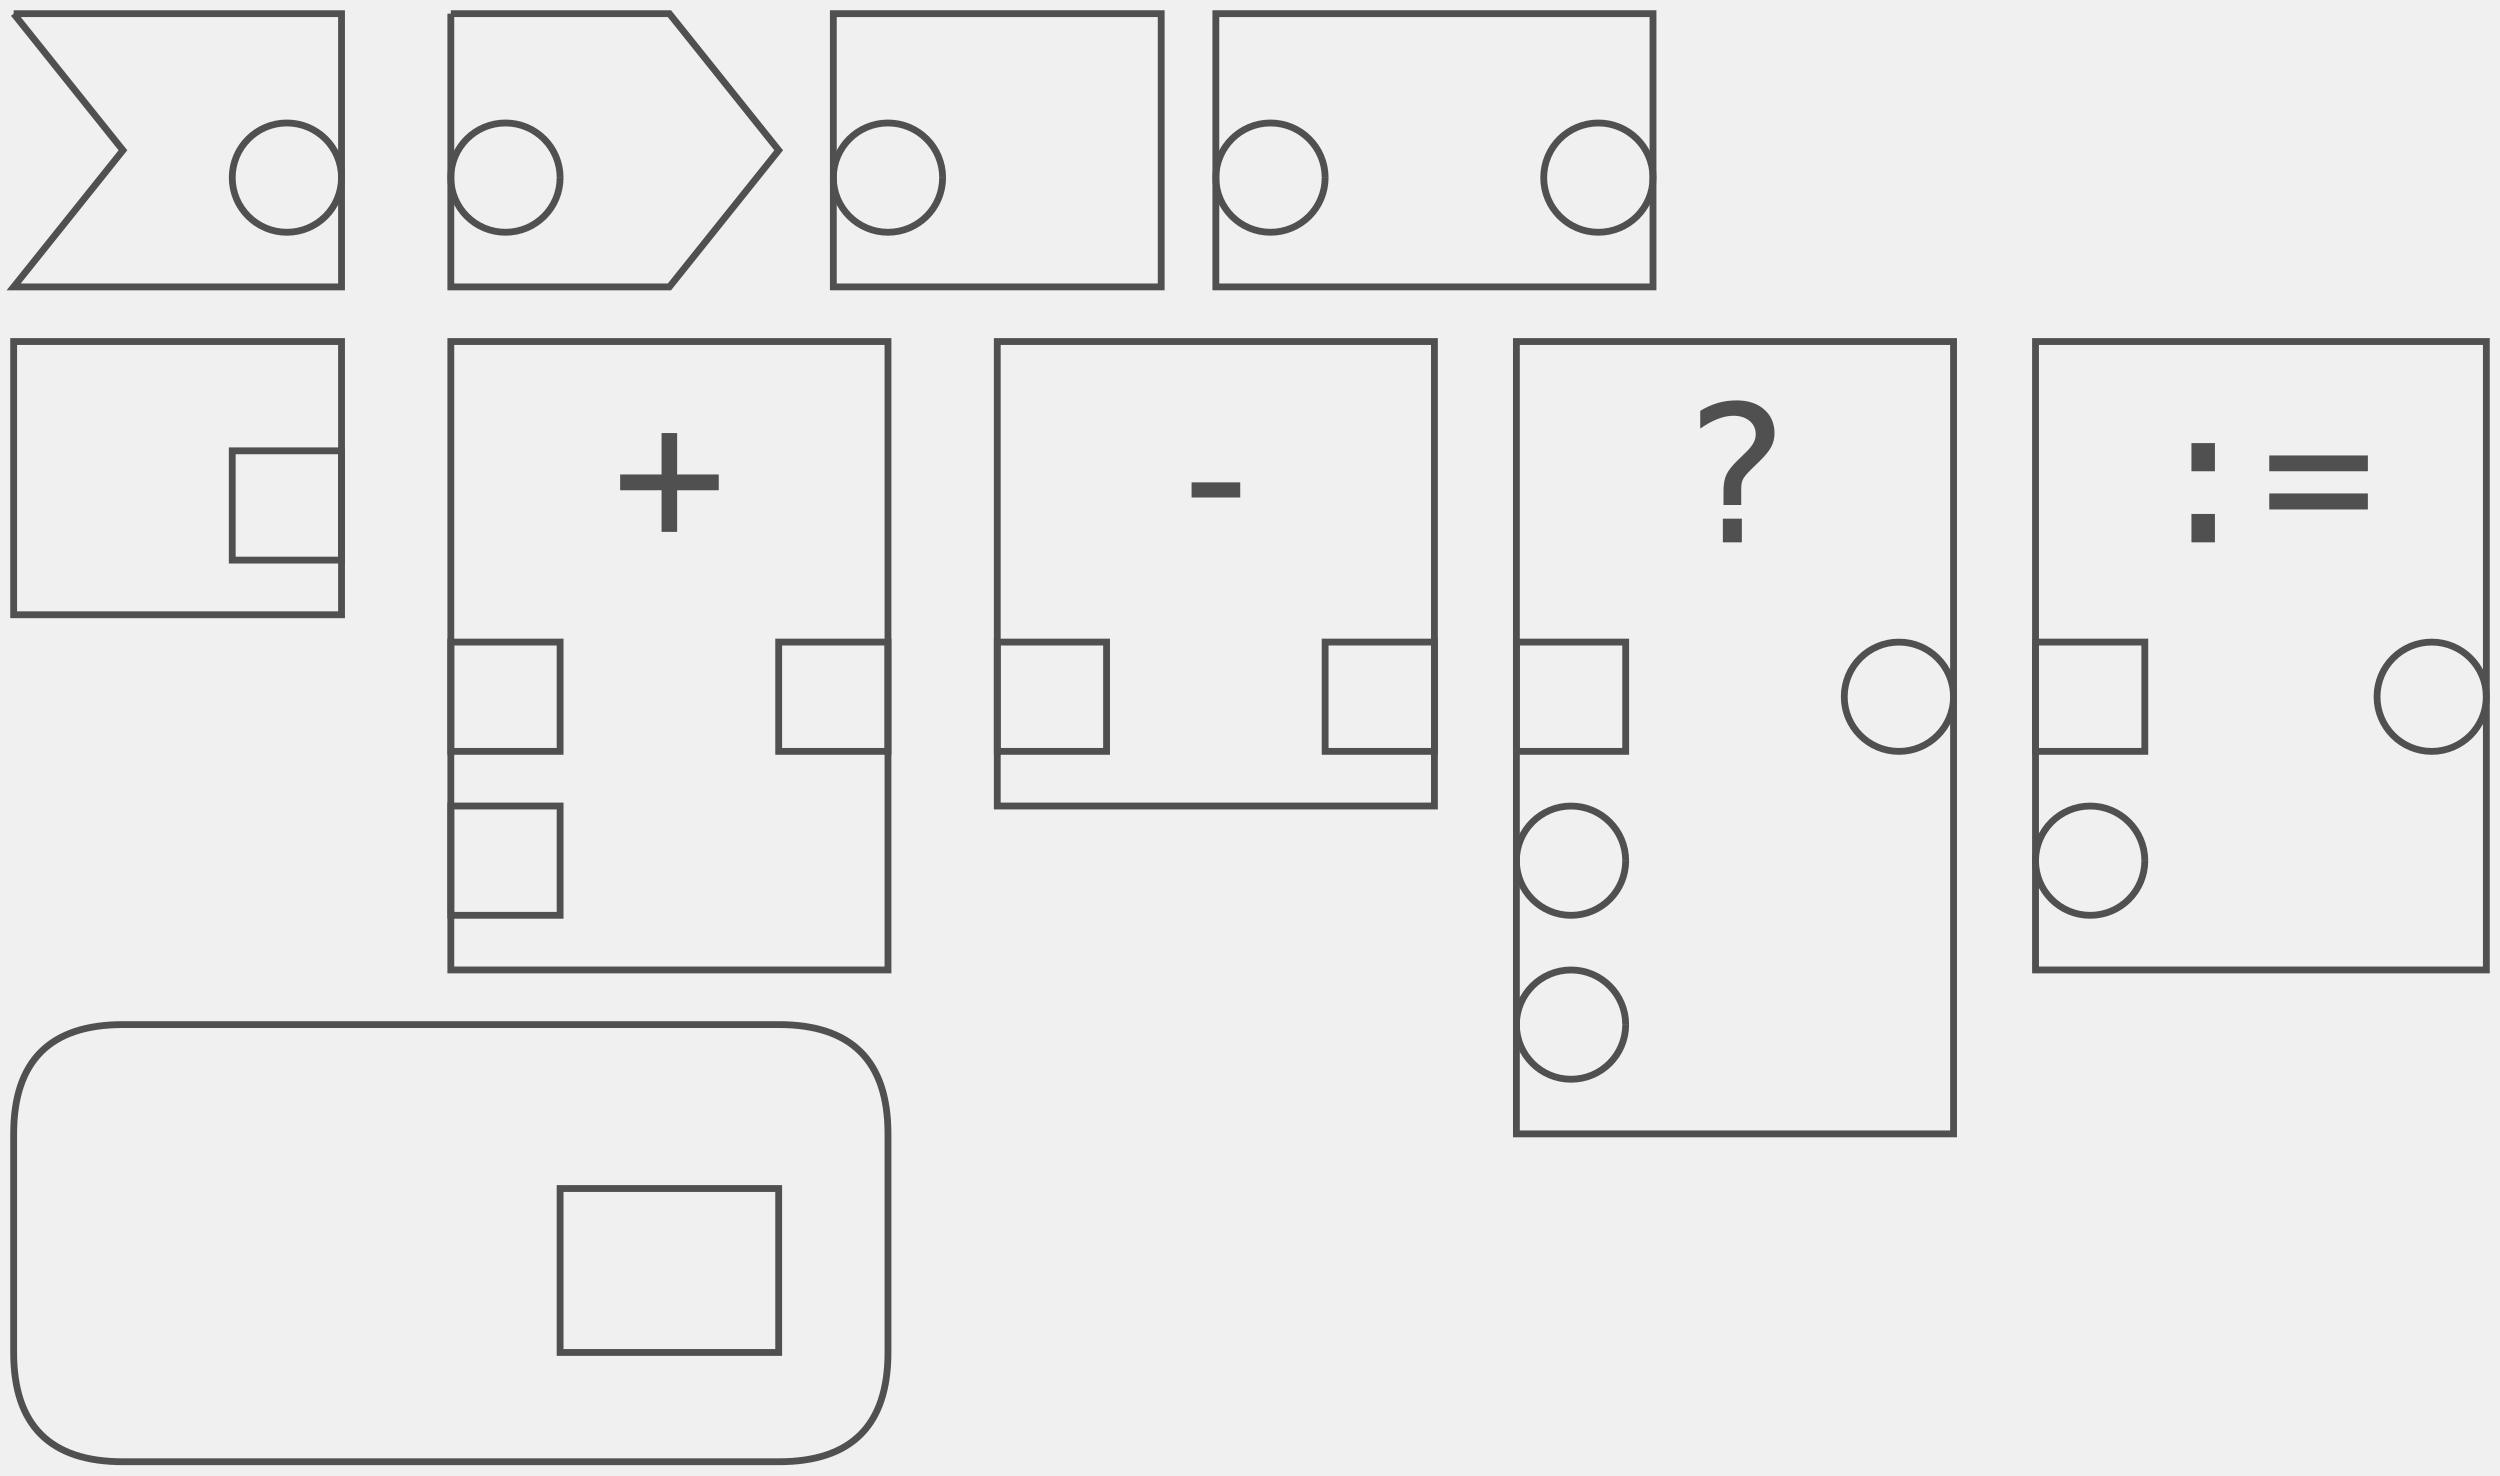
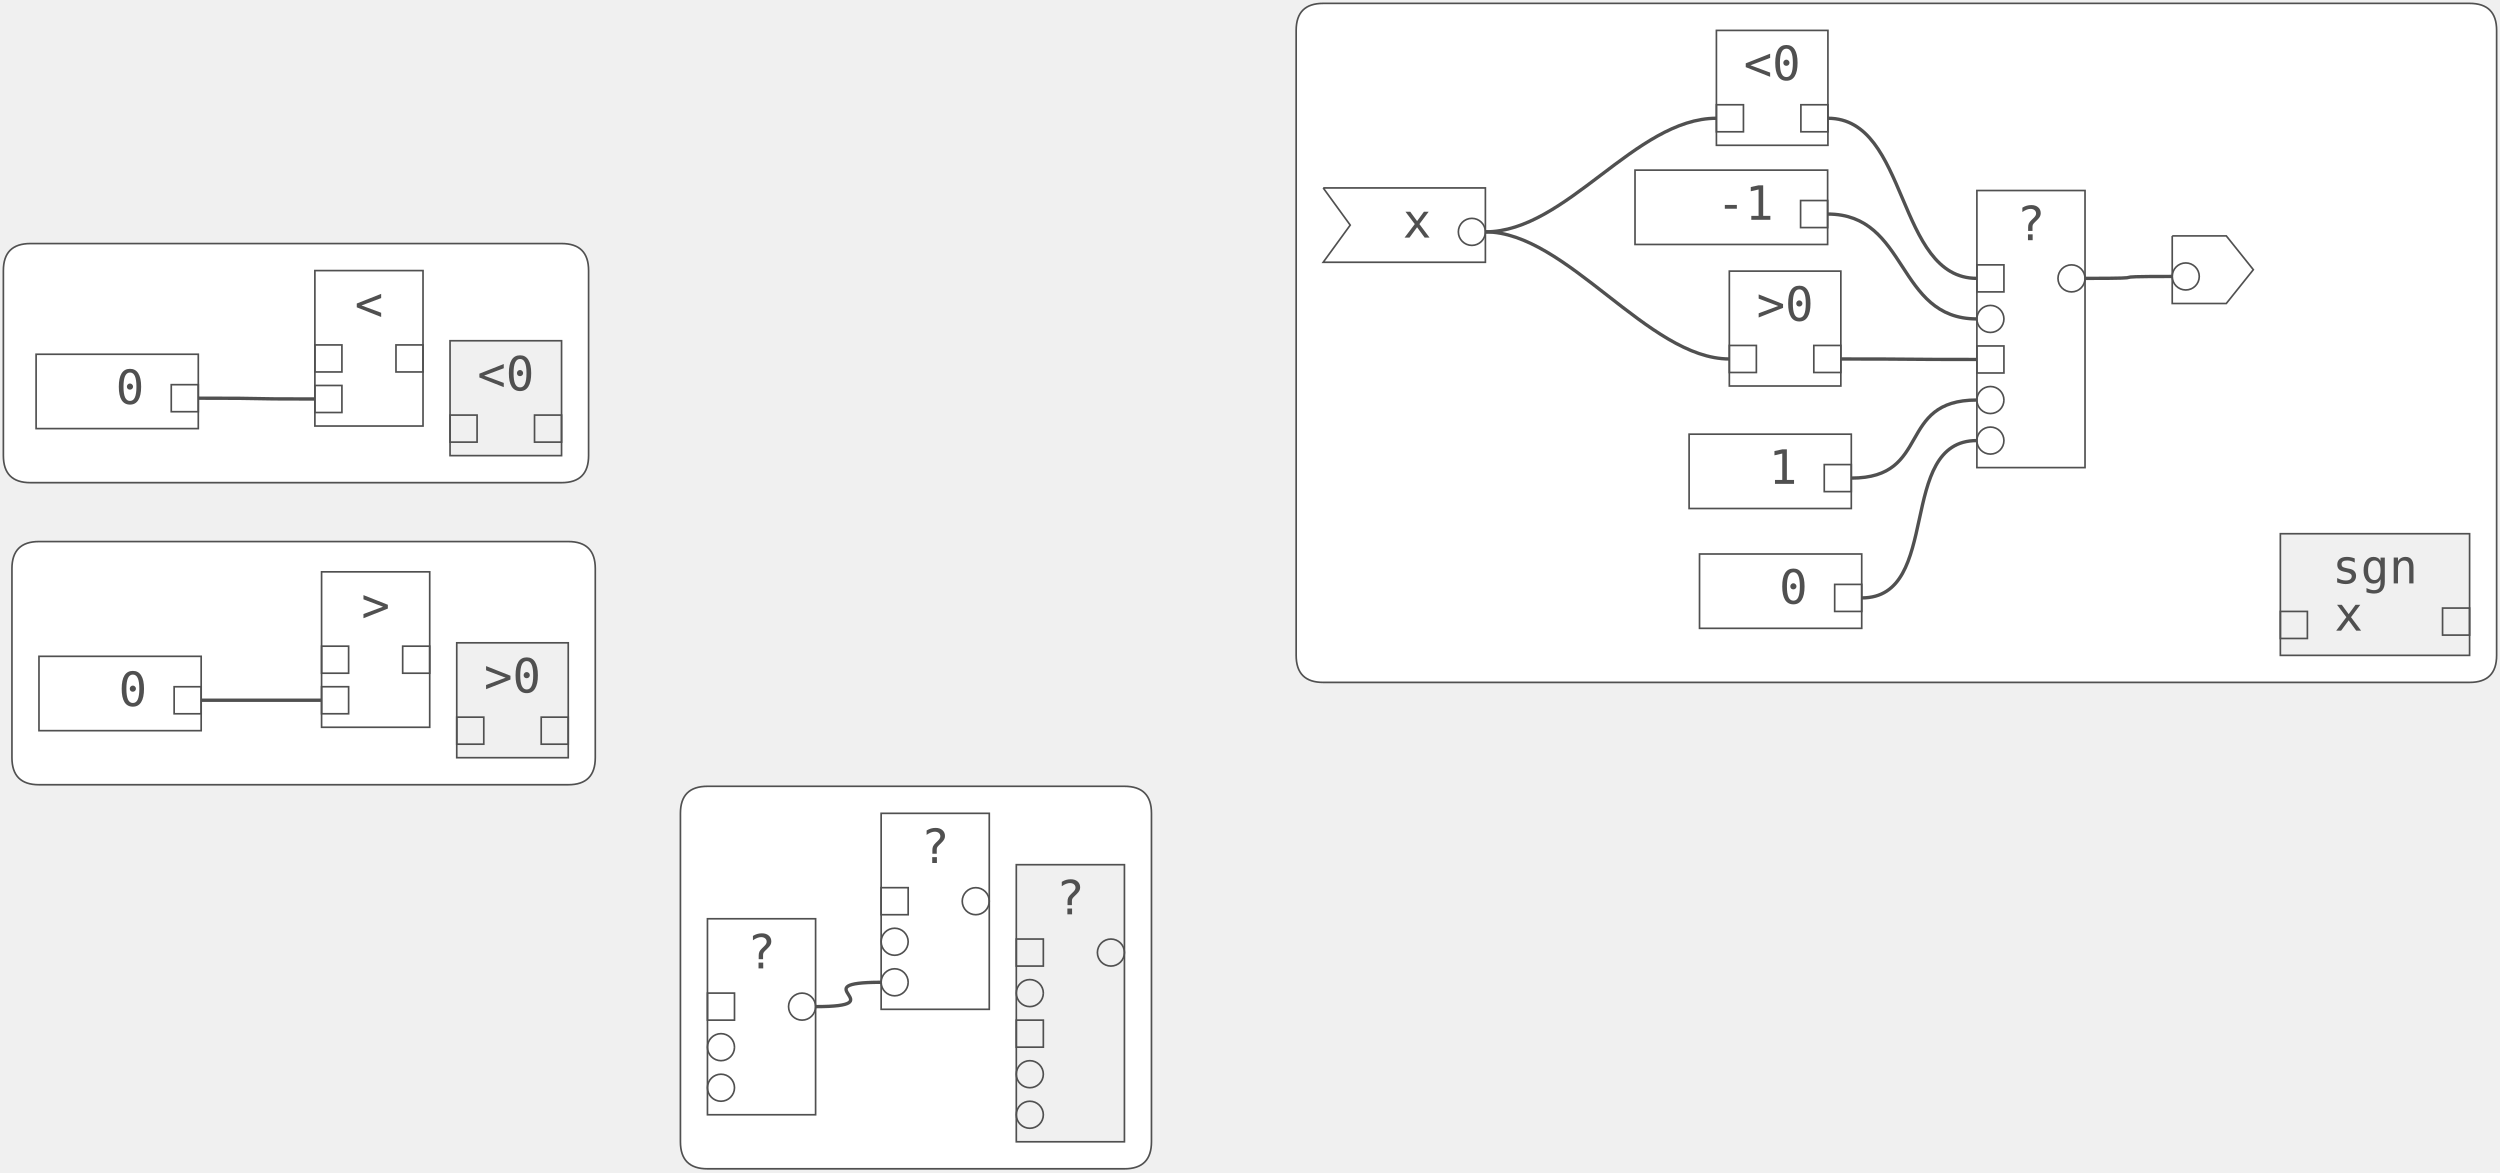
- <svg xmlns="http://www.w3.org/2000/svg" version="1.1" width="183" height="108">
+ <svg xmlns="http://www.w3.org/2000/svg" version="1.1" width="739.852" height="346.898">
  <defs />
-   <g transform="translate(-7,-7)">
+   <g transform="translate(-298.7539,-109.8594)">
    <g>
-       <path fill="#F0F0F0" stroke="#505050" paint-order="fill stroke markers" d=" M 8 8 L 32 8 L 32 28 L 8 28 L 16 18 L 8 8" stroke-miterlimit="10" stroke-width="0.5" stroke-dasharray="" />
-       <path fill="none" stroke="#505050" paint-order="fill stroke markers" d=" M 32 20 A 4 4 0 1 0 32 20.004" stroke-miterlimit="10" stroke-width="0.5" stroke-dasharray="" />
-       <path fill="#F0F0F0" stroke="#505050" paint-order="fill stroke markers" d=" M 40 8 L 56 8 L 64 18 L 56 28 L 40 28 L 40 8" stroke-miterlimit="10" stroke-width="0.5" stroke-dasharray="" />
-       <path fill="none" stroke="#505050" paint-order="fill stroke markers" d=" M 48 20 A 4 4 0 1 0 48 20.004" stroke-miterlimit="10" stroke-width="0.5" stroke-dasharray="" />
-       <path fill="#F0F0F0" stroke="#505050" paint-order="fill stroke markers" d=" M 68 8 L 92 8 L 92 28 L 68 28 L 68 8 Z" stroke-miterlimit="10" stroke-width="0.5" stroke-dasharray="" />
-       <path fill="none" stroke="#505050" paint-order="fill stroke markers" d=" M 76 20 A 4 4 0 1 0 76 20.004" stroke-miterlimit="10" stroke-width="0.5" stroke-dasharray="" />
-       <path fill="#F0F0F0" stroke="#505050" paint-order="fill stroke markers" d=" M 156 32 L 189 32 L 189 78 L 156 78 L 156 32 Z" stroke-miterlimit="10" stroke-width="0.5" stroke-dasharray="" />
-       <text fill="#505050" stroke="none" font-family="monospace" font-size="14px" font-style="normal" font-weight="normal" text-decoration="normal" x="172.5" y="50" text-anchor="middle" dominant-baseline="text-after-edge">:=</text>
-       <path fill="none" stroke="#505050" paint-order="fill stroke markers" d=" M 156 54 L 164 54 L 164 62 L 156 62 L 156 54 Z" stroke-miterlimit="10" stroke-width="0.5" stroke-dasharray="" />
-       <path fill="none" stroke="#505050" paint-order="fill stroke markers" d=" M 164 70 A 4 4 0 1 0 164 70.004" stroke-miterlimit="10" stroke-width="0.5" stroke-dasharray="" />
-       <path fill="none" stroke="#505050" paint-order="fill stroke markers" d=" M 189 58 A 4 4 0 1 0 189 58.004" stroke-miterlimit="10" stroke-width="0.5" stroke-dasharray="" />
-       <path fill="#F0F0F0" stroke="#505050" paint-order="fill stroke markers" d=" M 96 8 L 128 8 L 128 28 L 96 28 L 96 8 Z" stroke-miterlimit="10" stroke-width="0.5" stroke-dasharray="" />
-       <path fill="none" stroke="#505050" paint-order="fill stroke markers" d=" M 104 20 A 4 4 0 1 0 104 20.004" stroke-miterlimit="10" stroke-width="0.5" stroke-dasharray="" />
-       <path fill="none" stroke="#505050" paint-order="fill stroke markers" d=" M 128 20 A 4 4 0 1 0 128 20.004" stroke-miterlimit="10" stroke-width="0.5" stroke-dasharray="" />
-       <path fill="#F0F0F0" stroke="#505050" paint-order="fill stroke markers" d=" M 8 32 L 32 32 L 32 52 L 8 52 L 8 32 Z" stroke-miterlimit="10" stroke-width="0.5" stroke-dasharray="" />
-       <path fill="none" stroke="#505050" paint-order="fill stroke markers" d=" M 24 40 L 32 40 L 32 48 L 24 48 L 24 40 Z" stroke-miterlimit="10" stroke-width="0.5" stroke-dasharray="" />
-       <path fill="#F0F0F0" stroke="#505050" paint-order="fill stroke markers" d=" M 40 32 L 72 32 L 72 78 L 40 78 L 40 32 Z" stroke-miterlimit="10" stroke-width="0.5" stroke-dasharray="" />
-       <text fill="#505050" stroke="none" font-family="monospace" font-size="14px" font-style="normal" font-weight="normal" text-decoration="normal" x="56" y="50" text-anchor="middle" dominant-baseline="text-after-edge">+</text>
-       <path fill="none" stroke="#505050" paint-order="fill stroke markers" d=" M 40 54 L 48 54 L 48 62 L 40 62 L 40 54 Z" stroke-miterlimit="10" stroke-width="0.5" stroke-dasharray="" />
-       <path fill="none" stroke="#505050" paint-order="fill stroke markers" d=" M 40 66 L 48 66 L 48 74 L 40 74 L 40 66 Z" stroke-miterlimit="10" stroke-width="0.5" stroke-dasharray="" />
-       <path fill="none" stroke="#505050" paint-order="fill stroke markers" d=" M 64 54 L 72 54 L 72 62 L 64 62 L 64 54 Z" stroke-miterlimit="10" stroke-width="0.5" stroke-dasharray="" />
-       <path fill="#F0F0F0" stroke="#505050" paint-order="fill stroke markers" d=" M 80 32 L 112 32 L 112 66 L 80 66 L 80 32 Z" stroke-miterlimit="10" stroke-width="0.5" stroke-dasharray="" />
-       <text fill="#505050" stroke="none" font-family="monospace" font-size="14px" font-style="normal" font-weight="normal" text-decoration="normal" x="96" y="50" text-anchor="middle" dominant-baseline="text-after-edge">-</text>
-       <path fill="none" stroke="#505050" paint-order="fill stroke markers" d=" M 80 54 L 88 54 L 88 62 L 80 62 L 80 54 Z" stroke-miterlimit="10" stroke-width="0.5" stroke-dasharray="" />
-       <path fill="none" stroke="#505050" paint-order="fill stroke markers" d=" M 104 54 L 112 54 L 112 62 L 104 62 L 104 54 Z" stroke-miterlimit="10" stroke-width="0.5" stroke-dasharray="" />
-       <path fill="#F0F0F0" stroke="#505050" paint-order="fill stroke markers" d=" M 118 32 L 150 32 L 150 90 L 118 90 L 118 32 Z" stroke-miterlimit="10" stroke-width="0.5" stroke-dasharray="" />
-       <text fill="#505050" stroke="none" font-family="monospace" font-size="14px" font-style="normal" font-weight="normal" text-decoration="normal" x="134" y="50" text-anchor="middle" dominant-baseline="text-after-edge">?</text>
-       <path fill="none" stroke="#505050" paint-order="fill stroke markers" d=" M 118 54 L 126 54 L 126 62 L 118 62 L 118 54 Z" stroke-miterlimit="10" stroke-width="0.5" stroke-dasharray="" />
-       <path fill="none" stroke="#505050" paint-order="fill stroke markers" d=" M 126 70 A 4 4 0 1 0 126 70.004" stroke-miterlimit="10" stroke-width="0.5" stroke-dasharray="" />
-       <path fill="none" stroke="#505050" paint-order="fill stroke markers" d=" M 126 82 A 4 4 0 1 0 126 82.004" stroke-miterlimit="10" stroke-width="0.5" stroke-dasharray="" />
-       <path fill="none" stroke="#505050" paint-order="fill stroke markers" d=" M 150 58 A 4 4 0 1 0 150 58.004" stroke-miterlimit="10" stroke-width="0.5" stroke-dasharray="" />
-       <path fill="#F0F0F0" stroke="#505050" paint-order="fill stroke markers" d=" M 8 90 L 8 106 Q 8 114 16 114 L 64 114 Q 72 114 72 106 L 72 90 Q 72 82 64 82 L 16 82 Q 8 82 8 90" stroke-miterlimit="10" stroke-width="0.5" stroke-dasharray="" />
-       <path fill="#F0F0F0" stroke="#505050" paint-order="fill stroke markers" d=" M 48 94 L 64 94 L 64 106 L 48 106 L 48 94 Z" stroke-miterlimit="10" stroke-width="0.5" stroke-dasharray="" />
+       <path fill="white" stroke="#505050" paint-order="fill stroke markers" d=" M 299.754 189.938 L 299.754 244.699 Q 299.754 252.699 307.754 252.699 L 464.941 252.699 Q 472.941 252.699 472.941 244.699 L 472.941 189.938 Q 472.941 181.938 464.941 181.938 L 307.754 181.938 Q 299.754 181.938 299.754 189.938" stroke-miterlimit="10" stroke-width="0.5" stroke-dasharray="" />
+       <path fill="#F0F0F0" stroke="#505050" paint-order="fill stroke markers" d=" M 431.941 210.699 L 464.941 210.699 L 464.941 244.699 L 431.941 244.699 L 431.941 210.699 Z" stroke-miterlimit="10" stroke-width="0.5" stroke-dasharray="" />
+       <text fill="#505050" stroke="none" font-family="monospace" font-size="14px" font-style="normal" font-weight="normal" text-decoration="normal" x="448.441" y="228.699" text-anchor="middle" dominant-baseline="text-after-edge">&lt;0</text>
+       <path fill="none" stroke="#505050" paint-order="fill stroke markers" d=" M 431.941 232.699 L 439.941 232.699 L 439.941 240.699 L 431.941 240.699 L 431.941 232.699 Z" stroke-miterlimit="10" stroke-width="0.5" stroke-dasharray="" />
+       <path fill="none" stroke="#505050" paint-order="fill stroke markers" d=" M 456.941 232.699 L 464.941 232.699 L 464.941 240.699 L 456.941 240.699 L 456.941 232.699 Z" stroke-miterlimit="10" stroke-width="0.5" stroke-dasharray="" />
+       <path fill="white" stroke="#505050" paint-order="fill stroke markers" d=" M 391.941 189.938 L 423.941 189.938 L 423.941 235.938 L 391.941 235.938 L 391.941 189.938 Z" stroke-miterlimit="10" stroke-width="0.5" stroke-dasharray="" />
+       <text fill="#505050" stroke="none" font-family="monospace" font-size="14px" font-style="normal" font-weight="normal" text-decoration="normal" x="407.941" y="207.938" text-anchor="middle" dominant-baseline="text-after-edge">&lt;</text>
+       <path fill="none" stroke="#505050" paint-order="fill stroke markers" d=" M 391.941 211.938 L 399.941 211.938 L 399.941 219.938 L 391.941 219.938 L 391.941 211.938 Z" stroke-miterlimit="10" stroke-width="0.5" stroke-dasharray="" />
+       <path fill="none" stroke="#505050" paint-order="fill stroke markers" d=" M 391.941 223.938 L 399.941 223.938 L 399.941 231.938 L 391.941 231.938 L 391.941 223.938 Z" stroke-miterlimit="10" stroke-width="0.5" stroke-dasharray="" />
+       <path fill="none" stroke="#505050" paint-order="fill stroke markers" d=" M 415.941 211.938 L 423.941 211.938 L 423.941 219.938 L 415.941 219.938 L 415.941 211.938 Z" stroke-miterlimit="10" stroke-width="0.5" stroke-dasharray="" />
+       <path fill="white" stroke="#505050" paint-order="fill stroke markers" d=" M 309.438 214.699 L 357.438 214.699 L 357.438 236.699 L 309.438 236.699 L 309.438 214.699 Z" stroke-miterlimit="10" stroke-width="0.5" stroke-dasharray="" />
+       <path fill="none" stroke="#505050" paint-order="fill stroke markers" d=" M 349.438 223.699 L 357.438 223.699 L 357.438 231.699 L 349.438 231.699 L 349.438 223.699 Z" stroke-miterlimit="10" stroke-width="0.5" stroke-dasharray="" />
+       <text fill="#505050" stroke="none" font-family="monospace" font-size="14px" font-style="normal" font-weight="normal" text-decoration="normal" x="341.438" y="232.699" text-anchor="end" dominant-baseline="text-after-edge">0</text>
+       <path fill="white" stroke="#505050" paint-order="fill stroke markers" d=" M 302.289 278.129 L 302.289 334.094 Q 302.289 342.094 310.289 342.094 L 466.922 342.094 Q 474.922 342.094 474.922 334.094 L 474.922 278.129 Q 474.922 270.129 466.922 270.129 L 310.289 270.129 Q 302.289 270.129 302.289 278.129" stroke-miterlimit="10" stroke-width="0.5" stroke-dasharray="" />
+       <path fill="#F0F0F0" stroke="#505050" paint-order="fill stroke markers" d=" M 433.922 300.094 L 466.922 300.094 L 466.922 334.094 L 433.922 334.094 L 433.922 300.094 Z" stroke-miterlimit="10" stroke-width="0.5" stroke-dasharray="" />
+       <text fill="#505050" stroke="none" font-family="monospace" font-size="14px" font-style="normal" font-weight="normal" text-decoration="normal" x="450.422" y="318.094" text-anchor="middle" dominant-baseline="text-after-edge">&gt;0</text>
+       <path fill="none" stroke="#505050" paint-order="fill stroke markers" d=" M 433.922 322.094 L 441.922 322.094 L 441.922 330.094 L 433.922 330.094 L 433.922 322.094 Z" stroke-miterlimit="10" stroke-width="0.5" stroke-dasharray="" />
+       <path fill="none" stroke="#505050" paint-order="fill stroke markers" d=" M 458.922 322.094 L 466.922 322.094 L 466.922 330.094 L 458.922 330.094 L 458.922 322.094 Z" stroke-miterlimit="10" stroke-width="0.5" stroke-dasharray="" />
+       <path fill="white" stroke="#505050" paint-order="fill stroke markers" d=" M 393.922 279.09 L 425.922 279.09 L 425.922 325.09 L 393.922 325.09 L 393.922 279.09 Z" stroke-miterlimit="10" stroke-width="0.5" stroke-dasharray="" />
+       <text fill="#505050" stroke="none" font-family="monospace" font-size="14px" font-style="normal" font-weight="normal" text-decoration="normal" x="409.922" y="297.09" text-anchor="middle" dominant-baseline="text-after-edge">&gt;</text>
+       <path fill="none" stroke="#505050" paint-order="fill stroke markers" d=" M 393.922 301.09 L 401.922 301.09 L 401.922 309.09 L 393.922 309.09 L 393.922 301.09 Z" stroke-miterlimit="10" stroke-width="0.5" stroke-dasharray="" />
+       <path fill="none" stroke="#505050" paint-order="fill stroke markers" d=" M 393.922 313.09 L 401.922 313.09 L 401.922 321.09 L 393.922 321.09 L 393.922 313.09 Z" stroke-miterlimit="10" stroke-width="0.5" stroke-dasharray="" />
+       <path fill="none" stroke="#505050" paint-order="fill stroke markers" d=" M 417.922 301.09 L 425.922 301.09 L 425.922 309.09 L 417.922 309.09 L 417.922 301.09 Z" stroke-miterlimit="10" stroke-width="0.5" stroke-dasharray="" />
+       <path fill="white" stroke="#505050" paint-order="fill stroke markers" d=" M 310.289 304.094 L 358.289 304.094 L 358.289 326.094 L 310.289 326.094 L 310.289 304.094 Z" stroke-miterlimit="10" stroke-width="0.5" stroke-dasharray="" />
+       <path fill="none" stroke="#505050" paint-order="fill stroke markers" d=" M 350.289 313.094 L 358.289 313.094 L 358.289 321.094 L 350.289 321.094 L 350.289 313.094 Z" stroke-miterlimit="10" stroke-width="0.5" stroke-dasharray="" />
+       <text fill="#505050" stroke="none" font-family="monospace" font-size="14px" font-style="normal" font-weight="normal" text-decoration="normal" x="342.289" y="322.094" text-anchor="end" dominant-baseline="text-after-edge">0</text>
+       <path fill="white" stroke="#505050" paint-order="fill stroke markers" d=" M 500.121 350.559 L 500.121 447.758 Q 500.121 455.758 508.121 455.758 L 631.52 455.758 Q 639.52 455.758 639.52 447.758 L 639.52 350.559 Q 639.52 342.559 631.52 342.559 L 508.121 342.559 Q 500.121 342.559 500.121 350.559" stroke-miterlimit="10" stroke-width="0.5" stroke-dasharray="" />
+       <path fill="#F0F0F0" stroke="#505050" paint-order="fill stroke markers" d=" M 599.52 365.758 L 631.52 365.758 L 631.52 447.758 L 599.52 447.758 L 599.52 365.758 Z" stroke-miterlimit="10" stroke-width="0.5" stroke-dasharray="" />
+       <text fill="#505050" stroke="none" font-family="monospace" font-size="14px" font-style="normal" font-weight="normal" text-decoration="normal" x="615.52" y="383.758" text-anchor="middle" dominant-baseline="text-after-edge">?</text>
+       <path fill="none" stroke="#505050" paint-order="fill stroke markers" d=" M 599.52 387.758 L 607.52 387.758 L 607.52 395.758 L 599.52 395.758 L 599.52 387.758 Z" stroke-miterlimit="10" stroke-width="0.5" stroke-dasharray="" />
+       <path fill="none" stroke="#505050" paint-order="fill stroke markers" d=" M 607.52 403.758 A 4 4 0 1 0 607.52 403.762" stroke-miterlimit="10" stroke-width="0.5" stroke-dasharray="" />
+       <path fill="none" stroke="#505050" paint-order="fill stroke markers" d=" M 599.52 411.758 L 607.52 411.758 L 607.52 419.758 L 599.52 419.758 L 599.52 411.758 Z" stroke-miterlimit="10" stroke-width="0.5" stroke-dasharray="" />
+       <path fill="none" stroke="#505050" paint-order="fill stroke markers" d=" M 607.52 427.758 A 4 4 0 1 0 607.52 427.762" stroke-miterlimit="10" stroke-width="0.5" stroke-dasharray="" />
+       <path fill="none" stroke="#505050" paint-order="fill stroke markers" d=" M 607.52 439.758 A 4 4 0 1 0 607.52 439.762" stroke-miterlimit="10" stroke-width="0.5" stroke-dasharray="" />
+       <path fill="none" stroke="#505050" paint-order="fill stroke markers" d=" M 631.52 391.758 A 4 4 0 1 0 631.52 391.762" stroke-miterlimit="10" stroke-width="0.5" stroke-dasharray="" />
+       <path fill="white" stroke="#505050" paint-order="fill stroke markers" d=" M 508.121 381.758 L 540.121 381.758 L 540.121 439.758 L 508.121 439.758 L 508.121 381.758 Z" stroke-miterlimit="10" stroke-width="0.5" stroke-dasharray="" />
+       <text fill="#505050" stroke="none" font-family="monospace" font-size="14px" font-style="normal" font-weight="normal" text-decoration="normal" x="524.121" y="399.758" text-anchor="middle" dominant-baseline="text-after-edge">?</text>
+       <path fill="none" stroke="#505050" paint-order="fill stroke markers" d=" M 508.121 403.758 L 516.121 403.758 L 516.121 411.758 L 508.121 411.758 L 508.121 403.758 Z" stroke-miterlimit="10" stroke-width="0.5" stroke-dasharray="" />
+       <path fill="none" stroke="#505050" paint-order="fill stroke markers" d=" M 516.121 419.758 A 4 4 0 1 0 516.121 419.762" stroke-miterlimit="10" stroke-width="0.5" stroke-dasharray="" />
+       <path fill="none" stroke="#505050" paint-order="fill stroke markers" d=" M 516.121 431.758 A 4 4 0 1 0 516.121 431.762" stroke-miterlimit="10" stroke-width="0.5" stroke-dasharray="" />
+       <path fill="none" stroke="#505050" paint-order="fill stroke markers" d=" M 540.121 407.758 A 4 4 0 1 0 540.121 407.762" stroke-miterlimit="10" stroke-width="0.5" stroke-dasharray="" />
+       <path fill="white" stroke="#505050" paint-order="fill stroke markers" d=" M 559.52 350.559 L 591.52 350.559 L 591.52 408.559 L 559.52 408.559 L 559.52 350.559 Z" stroke-miterlimit="10" stroke-width="0.5" stroke-dasharray="" />
+       <text fill="#505050" stroke="none" font-family="monospace" font-size="14px" font-style="normal" font-weight="normal" text-decoration="normal" x="575.52" y="368.559" text-anchor="middle" dominant-baseline="text-after-edge">?</text>
+       <path fill="none" stroke="#505050" paint-order="fill stroke markers" d=" M 559.52 372.559 L 567.52 372.559 L 567.52 380.559 L 559.52 380.559 L 559.52 372.559 Z" stroke-miterlimit="10" stroke-width="0.5" stroke-dasharray="" />
+       <path fill="none" stroke="#505050" paint-order="fill stroke markers" d=" M 567.52 388.559 A 4 4 0 1 0 567.52 388.563" stroke-miterlimit="10" stroke-width="0.5" stroke-dasharray="" />
+       <path fill="none" stroke="#505050" paint-order="fill stroke markers" d=" M 567.52 400.559 A 4 4 0 1 0 567.52 400.563" stroke-miterlimit="10" stroke-width="0.5" stroke-dasharray="" />
+       <path fill="none" stroke="#505050" paint-order="fill stroke markers" d=" M 591.52 376.559 A 4 4 0 1 0 591.52 376.563" stroke-miterlimit="10" stroke-width="0.5" stroke-dasharray="" />
+       <path fill="white" stroke="#505050" paint-order="fill stroke markers" d=" M 682.34 118.859 L 682.34 303.809 Q 682.34 311.809 690.34 311.809 L 1029.605 311.809 Q 1037.605 311.809 1037.605 303.809 L 1037.605 118.859 Q 1037.605 110.859 1029.605 110.859 L 690.34 110.859 Q 682.34 110.859 682.34 118.859" stroke-miterlimit="10" stroke-width="0.5" stroke-dasharray="" />
+       <path fill="#F0F0F0" stroke="#505050" paint-order="fill stroke markers" d=" M 973.605 267.809 L 1029.605 267.809 L 1029.605 303.809 L 973.605 303.809 L 973.605 267.809 Z" stroke-miterlimit="10" stroke-width="0.5" stroke-dasharray="" />
+       <text fill="#505050" stroke="none" font-family="monospace" font-size="14px" font-style="normal" font-weight="normal" text-decoration="normal" x="1001.605" y="285.809" text-anchor="middle" dominant-baseline="text-after-edge">sgn</text>
+       <path fill="none" stroke="#505050" paint-order="fill stroke markers" d=" M 973.605 290.809 L 981.605 290.809 L 981.605 298.809 L 973.605 298.809 L 973.605 290.809 Z" stroke-miterlimit="10" stroke-width="0.5" stroke-dasharray="" />
+       <text fill="#505050" stroke="none" font-family="monospace" font-size="14px" font-style="normal" font-weight="normal" text-decoration="normal" x="989.605" y="299.809" text-anchor="start" dominant-baseline="text-after-edge">x</text>
+       <path fill="none" stroke="#505050" paint-order="fill stroke markers" d=" M 1021.605 289.809 L 1029.605 289.809 L 1029.605 297.809 L 1021.605 297.809 L 1021.605 289.809 Z" stroke-miterlimit="10" stroke-width="0.5" stroke-dasharray="" />
+       <path fill="white" stroke="#505050" paint-order="fill stroke markers" d=" M 941.605 179.672 L 957.605 179.672 L 965.605 189.672 L 957.605 199.672 L 941.605 199.672 L 941.605 179.672" stroke-miterlimit="10" stroke-width="0.5" stroke-dasharray="" />
+       <path fill="none" stroke="#505050" paint-order="fill stroke markers" d=" M 949.605 191.672 A 4 4 0 1 0 949.605 191.676" stroke-miterlimit="10" stroke-width="0.5" stroke-dasharray="" />
+       <path fill="white" stroke="#505050" paint-order="fill stroke markers" d=" M 883.797 166.242 L 915.797 166.242 L 915.797 248.242 L 883.797 248.242 L 883.797 166.242 Z" stroke-miterlimit="10" stroke-width="0.5" stroke-dasharray="" />
+       <text fill="#505050" stroke="none" font-family="monospace" font-size="14px" font-style="normal" font-weight="normal" text-decoration="normal" x="899.797" y="184.242" text-anchor="middle" dominant-baseline="text-after-edge">?</text>
+       <path fill="none" stroke="#505050" paint-order="fill stroke markers" d=" M 883.797 188.242 L 891.797 188.242 L 891.797 196.242 L 883.797 196.242 L 883.797 188.242 Z" stroke-miterlimit="10" stroke-width="0.5" stroke-dasharray="" />
+       <path fill="none" stroke="#505050" paint-order="fill stroke markers" d=" M 891.797 204.242 A 4 4 0 1 0 891.797 204.246" stroke-miterlimit="10" stroke-width="0.5" stroke-dasharray="" />
+       <path fill="none" stroke="#505050" paint-order="fill stroke markers" d=" M 883.797 212.242 L 891.797 212.242 L 891.797 220.242 L 883.797 220.242 L 883.797 212.242 Z" stroke-miterlimit="10" stroke-width="0.5" stroke-dasharray="" />
+       <path fill="none" stroke="#505050" paint-order="fill stroke markers" d=" M 891.797 228.242 A 4 4 0 1 0 891.797 228.246" stroke-miterlimit="10" stroke-width="0.5" stroke-dasharray="" />
+       <path fill="none" stroke="#505050" paint-order="fill stroke markers" d=" M 891.797 240.242 A 4 4 0 1 0 891.797 240.246" stroke-miterlimit="10" stroke-width="0.5" stroke-dasharray="" />
+       <path fill="none" stroke="#505050" paint-order="fill stroke markers" d=" M 915.797 192.242 A 4 4 0 1 0 915.797 192.246" stroke-miterlimit="10" stroke-width="0.5" stroke-dasharray="" />
+       <path fill="white" stroke="#505050" paint-order="fill stroke markers" d=" M 801.711 273.809 L 849.711 273.809 L 849.711 295.809 L 801.711 295.809 L 801.711 273.809 Z" stroke-miterlimit="10" stroke-width="0.5" stroke-dasharray="" />
+       <path fill="none" stroke="#505050" paint-order="fill stroke markers" d=" M 841.711 282.809 L 849.711 282.809 L 849.711 290.809 L 841.711 290.809 L 841.711 282.809 Z" stroke-miterlimit="10" stroke-width="0.5" stroke-dasharray="" />
+       <text fill="#505050" stroke="none" font-family="monospace" font-size="14px" font-style="normal" font-weight="normal" text-decoration="normal" x="833.711" y="291.809" text-anchor="end" dominant-baseline="text-after-edge">0</text>
+       <path fill="white" stroke="#505050" paint-order="fill stroke markers" d=" M 798.629 238.348 L 846.629 238.348 L 846.629 260.348 L 798.629 260.348 L 798.629 238.348 Z" stroke-miterlimit="10" stroke-width="0.5" stroke-dasharray="" />
+       <path fill="none" stroke="#505050" paint-order="fill stroke markers" d=" M 838.629 247.348 L 846.629 247.348 L 846.629 255.348 L 838.629 255.348 L 838.629 247.348 Z" stroke-miterlimit="10" stroke-width="0.5" stroke-dasharray="" />
+       <text fill="#505050" stroke="none" font-family="monospace" font-size="14px" font-style="normal" font-weight="normal" text-decoration="normal" x="830.629" y="256.348" text-anchor="end" dominant-baseline="text-after-edge">1</text>
+       <path fill="white" stroke="#505050" paint-order="fill stroke markers" d=" M 810.535 190.094 L 843.535 190.094 L 843.535 224.094 L 810.535 224.094 L 810.535 190.094 Z" stroke-miterlimit="10" stroke-width="0.5" stroke-dasharray="" />
+       <text fill="#505050" stroke="none" font-family="monospace" font-size="14px" font-style="normal" font-weight="normal" text-decoration="normal" x="827.035" y="208.094" text-anchor="middle" dominant-baseline="text-after-edge">&gt;0</text>
+       <path fill="none" stroke="#505050" paint-order="fill stroke markers" d=" M 810.535 212.094 L 818.535 212.094 L 818.535 220.094 L 810.535 220.094 L 810.535 212.094 Z" stroke-miterlimit="10" stroke-width="0.5" stroke-dasharray="" />
+       <path fill="none" stroke="#505050" paint-order="fill stroke markers" d=" M 835.535 212.094 L 843.535 212.094 L 843.535 220.094 L 835.535 220.094 L 835.535 212.094 Z" stroke-miterlimit="10" stroke-width="0.5" stroke-dasharray="" />
+       <path fill="white" stroke="#505050" paint-order="fill stroke markers" d=" M 690.34 165.477 L 738.34 165.477 L 738.34 187.477 L 690.34 187.477 L 698.34 176.477 L 690.34 165.477" stroke-miterlimit="10" stroke-width="0.5" stroke-dasharray="" />
+       <path fill="none" stroke="#505050" paint-order="fill stroke markers" d=" M 738.34 178.477 A 4 4 0 1 0 738.34 178.481" stroke-miterlimit="10" stroke-width="0.5" stroke-dasharray="" />
+       <text fill="#505050" stroke="none" font-family="monospace" font-size="14px" font-style="normal" font-weight="normal" text-decoration="normal" x="722.34" y="183.477" text-anchor="end" dominant-baseline="text-after-edge">x</text>
+       <path fill="white" stroke="#505050" paint-order="fill stroke markers" d=" M 806.711 118.859 L 839.711 118.859 L 839.711 152.859 L 806.711 152.859 L 806.711 118.859 Z" stroke-miterlimit="10" stroke-width="0.5" stroke-dasharray="" />
+       <text fill="#505050" stroke="none" font-family="monospace" font-size="14px" font-style="normal" font-weight="normal" text-decoration="normal" x="823.211" y="136.859" text-anchor="middle" dominant-baseline="text-after-edge">&lt;0</text>
+       <path fill="none" stroke="#505050" paint-order="fill stroke markers" d=" M 806.711 140.859 L 814.711 140.859 L 814.711 148.859 L 806.711 148.859 L 806.711 140.859 Z" stroke-miterlimit="10" stroke-width="0.5" stroke-dasharray="" />
+       <path fill="none" stroke="#505050" paint-order="fill stroke markers" d=" M 831.711 140.859 L 839.711 140.859 L 839.711 148.859 L 831.711 148.859 L 831.711 140.859 Z" stroke-miterlimit="10" stroke-width="0.5" stroke-dasharray="" />
+       <path fill="white" stroke="#505050" paint-order="fill stroke markers" d=" M 782.621 160.207 L 839.621 160.207 L 839.621 182.207 L 782.621 182.207 L 782.621 160.207 Z" stroke-miterlimit="10" stroke-width="0.5" stroke-dasharray="" />
+       <path fill="none" stroke="#505050" paint-order="fill stroke markers" d=" M 831.621 169.207 L 839.621 169.207 L 839.621 177.207 L 831.621 177.207 L 831.621 169.207 Z" stroke-miterlimit="10" stroke-width="0.5" stroke-dasharray="" />
+       <text fill="#505050" stroke="none" font-family="monospace" font-size="14px" font-style="normal" font-weight="normal" text-decoration="normal" x="823.621" y="178.207" text-anchor="end" dominant-baseline="text-after-edge">-1</text>
+       <path fill="none" stroke="#505050" paint-order="fill stroke markers" d=" M 357.438 227.699 C 381.438 227.699 367.941 227.938 391.941 227.938" stroke-miterlimit="10" stroke-dasharray="" />
+       <path fill="none" stroke="#505050" paint-order="fill stroke markers" d=" M 358.289 317.094 C 382.289 317.094 369.922 317.09 393.922 317.09" stroke-miterlimit="10" stroke-dasharray="" />
+       <path fill="none" stroke="#505050" paint-order="fill stroke markers" d=" M 540.121 407.758 C 564.121 407.758 535.52 400.559 559.52 400.559" stroke-miterlimit="10" stroke-dasharray="" />
+       <path fill="none" stroke="#505050" paint-order="fill stroke markers" d=" M 738.34 178.477 C 762.34 178.477 782.711 144.859 806.711 144.859" stroke-miterlimit="10" stroke-dasharray="" />
+       <path fill="none" stroke="#505050" paint-order="fill stroke markers" d=" M 738.34 178.477 C 762.34 178.477 786.535 216.094 810.535 216.094" stroke-miterlimit="10" stroke-dasharray="" />
+       <path fill="none" stroke="#505050" paint-order="fill stroke markers" d=" M 849.711 286.809 C 873.711 286.809 859.797 240.242 883.797 240.242" stroke-miterlimit="10" stroke-dasharray="" />
+       <path fill="none" stroke="#505050" paint-order="fill stroke markers" d=" M 846.629 251.348 C 870.629 251.348 859.797 228.242 883.797 228.242" stroke-miterlimit="10" stroke-dasharray="" />
+       <path fill="none" stroke="#505050" paint-order="fill stroke markers" d=" M 843.535 216.094 C 867.535 216.094 859.797 216.242 883.797 216.242" stroke-miterlimit="10" stroke-dasharray="" />
+       <path fill="none" stroke="#505050" paint-order="fill stroke markers" d=" M 839.621 173.207 C 863.621 173.207 859.797 204.242 883.797 204.242" stroke-miterlimit="10" stroke-dasharray="" />
+       <path fill="none" stroke="#505050" paint-order="fill stroke markers" d=" M 839.711 144.859 C 863.711 144.859 859.797 192.242 883.797 192.242" stroke-miterlimit="10" stroke-dasharray="" />
+       <path fill="none" stroke="#505050" paint-order="fill stroke markers" d=" M 915.797 192.242 C 939.797 192.242 917.605 191.672 941.605 191.672" stroke-miterlimit="10" stroke-dasharray="" />
    </g>
  </g>
</svg>
